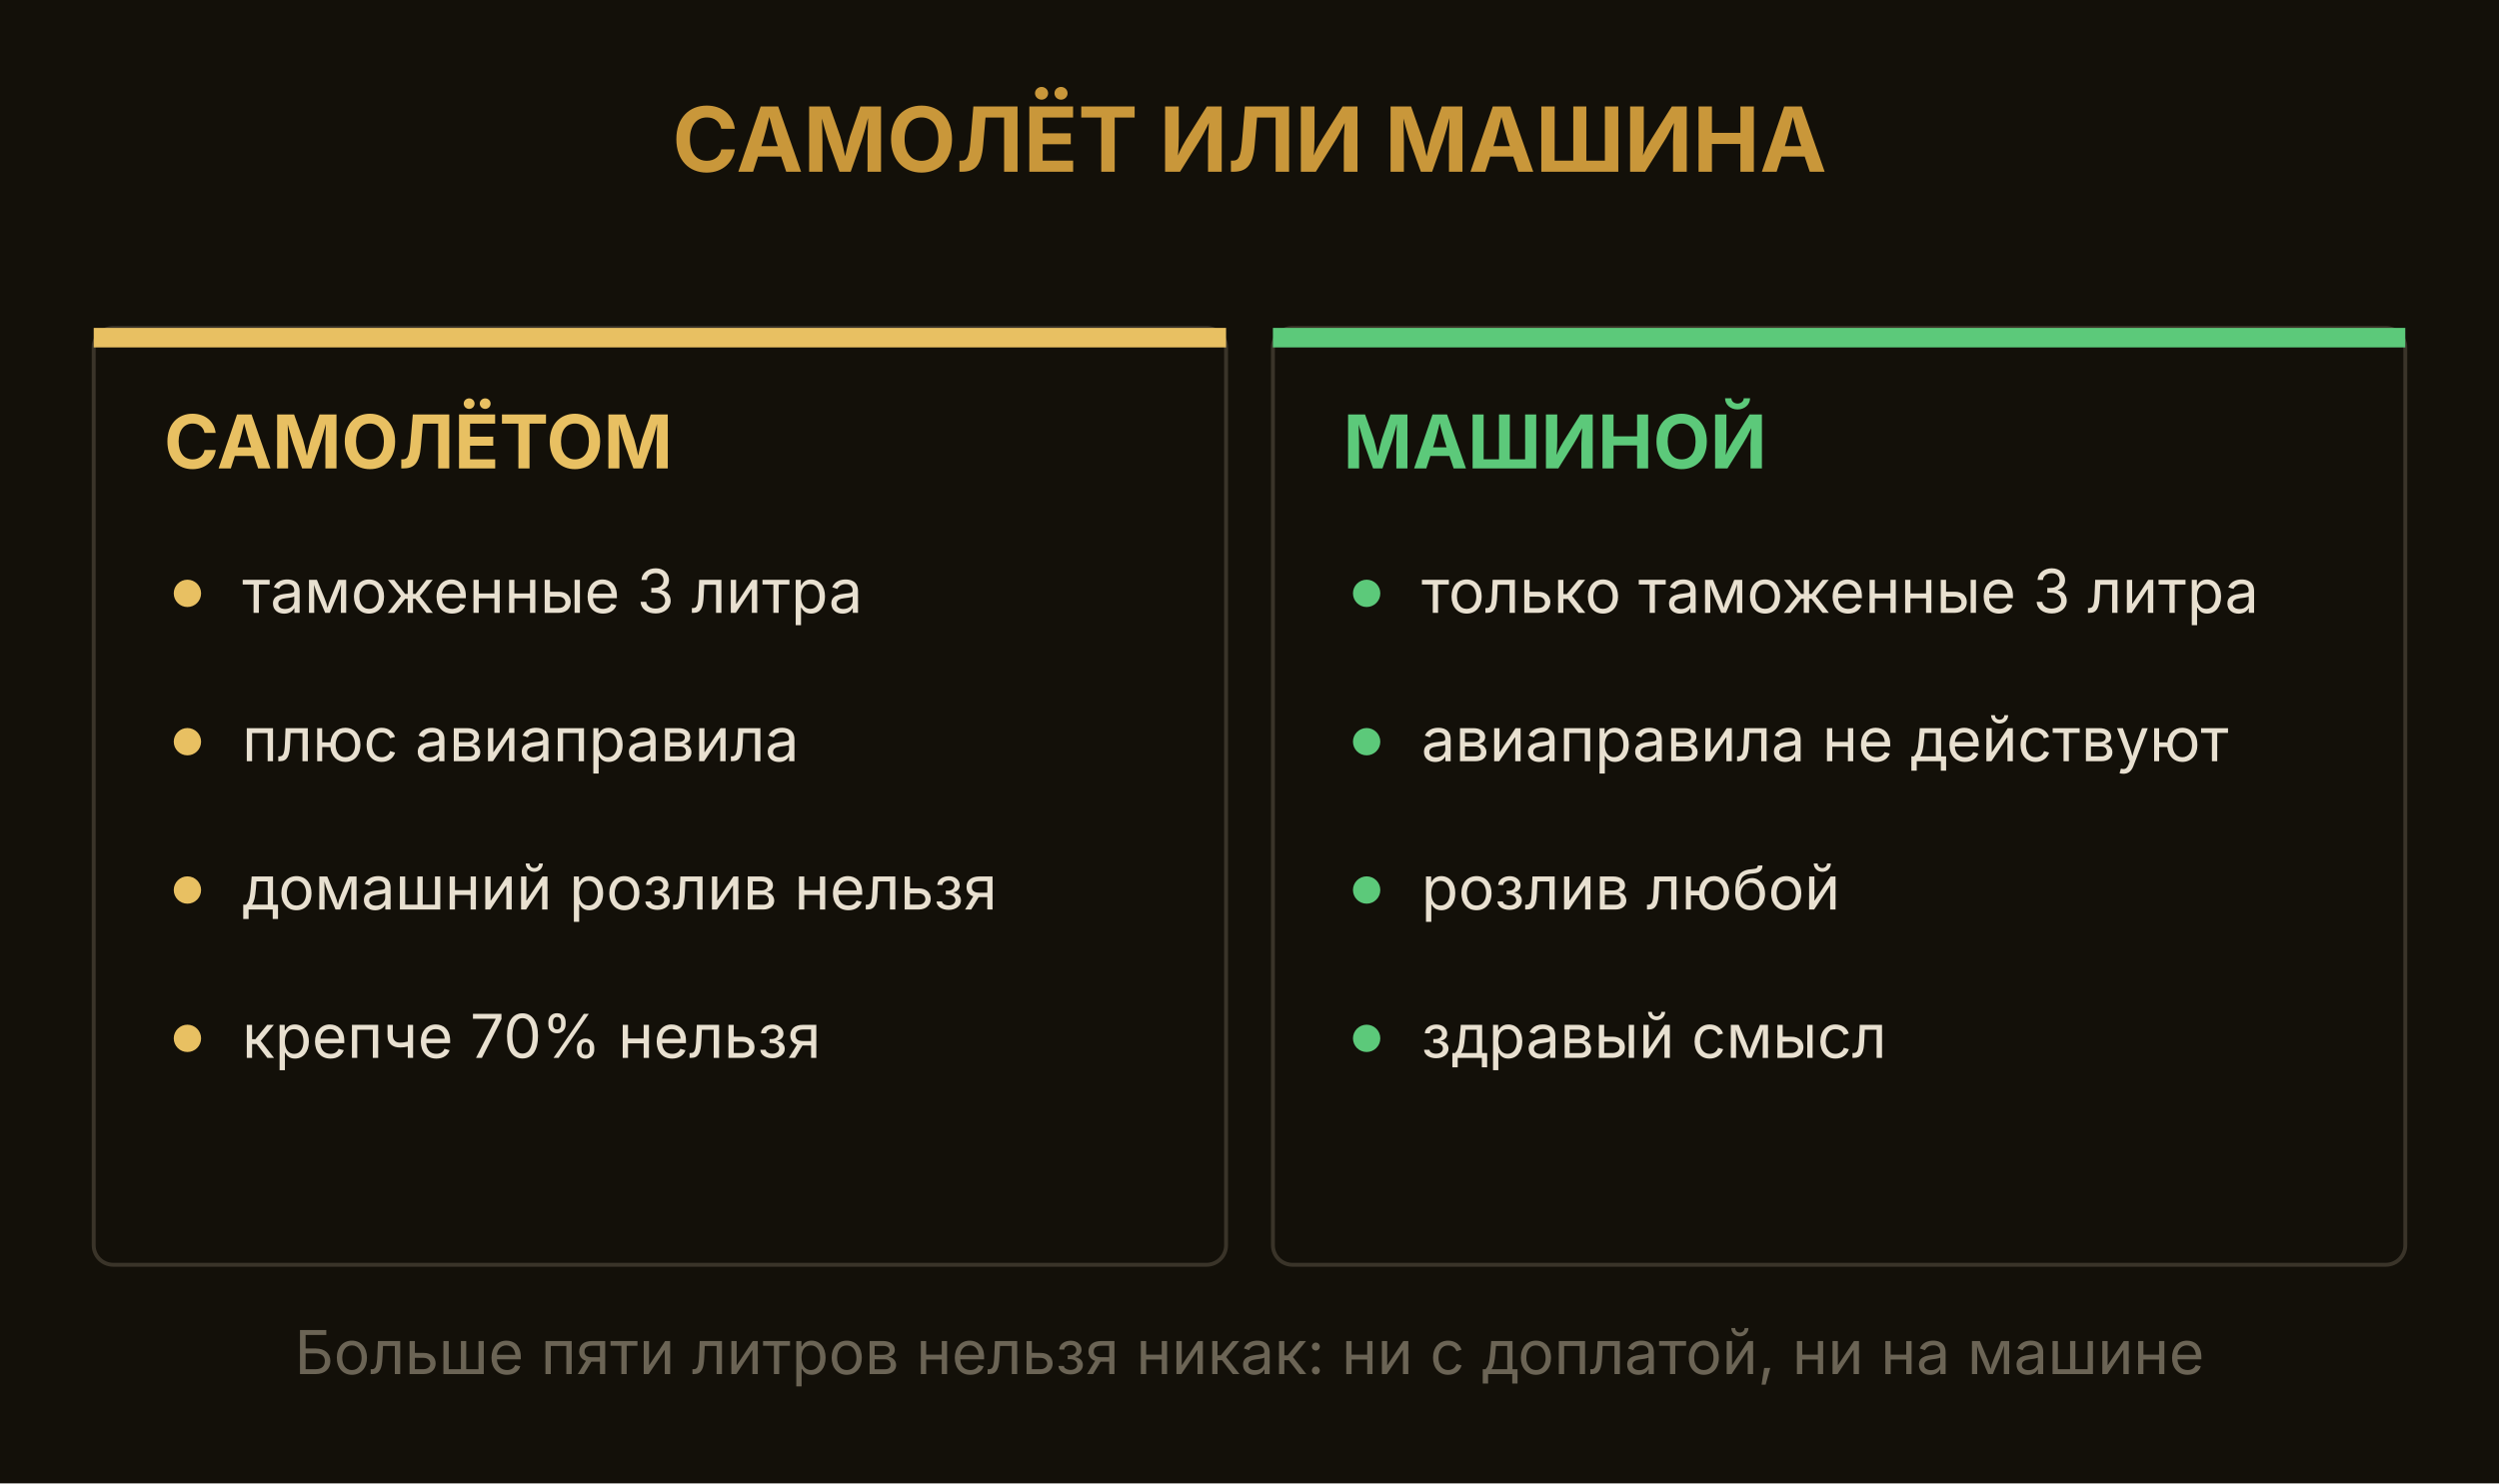
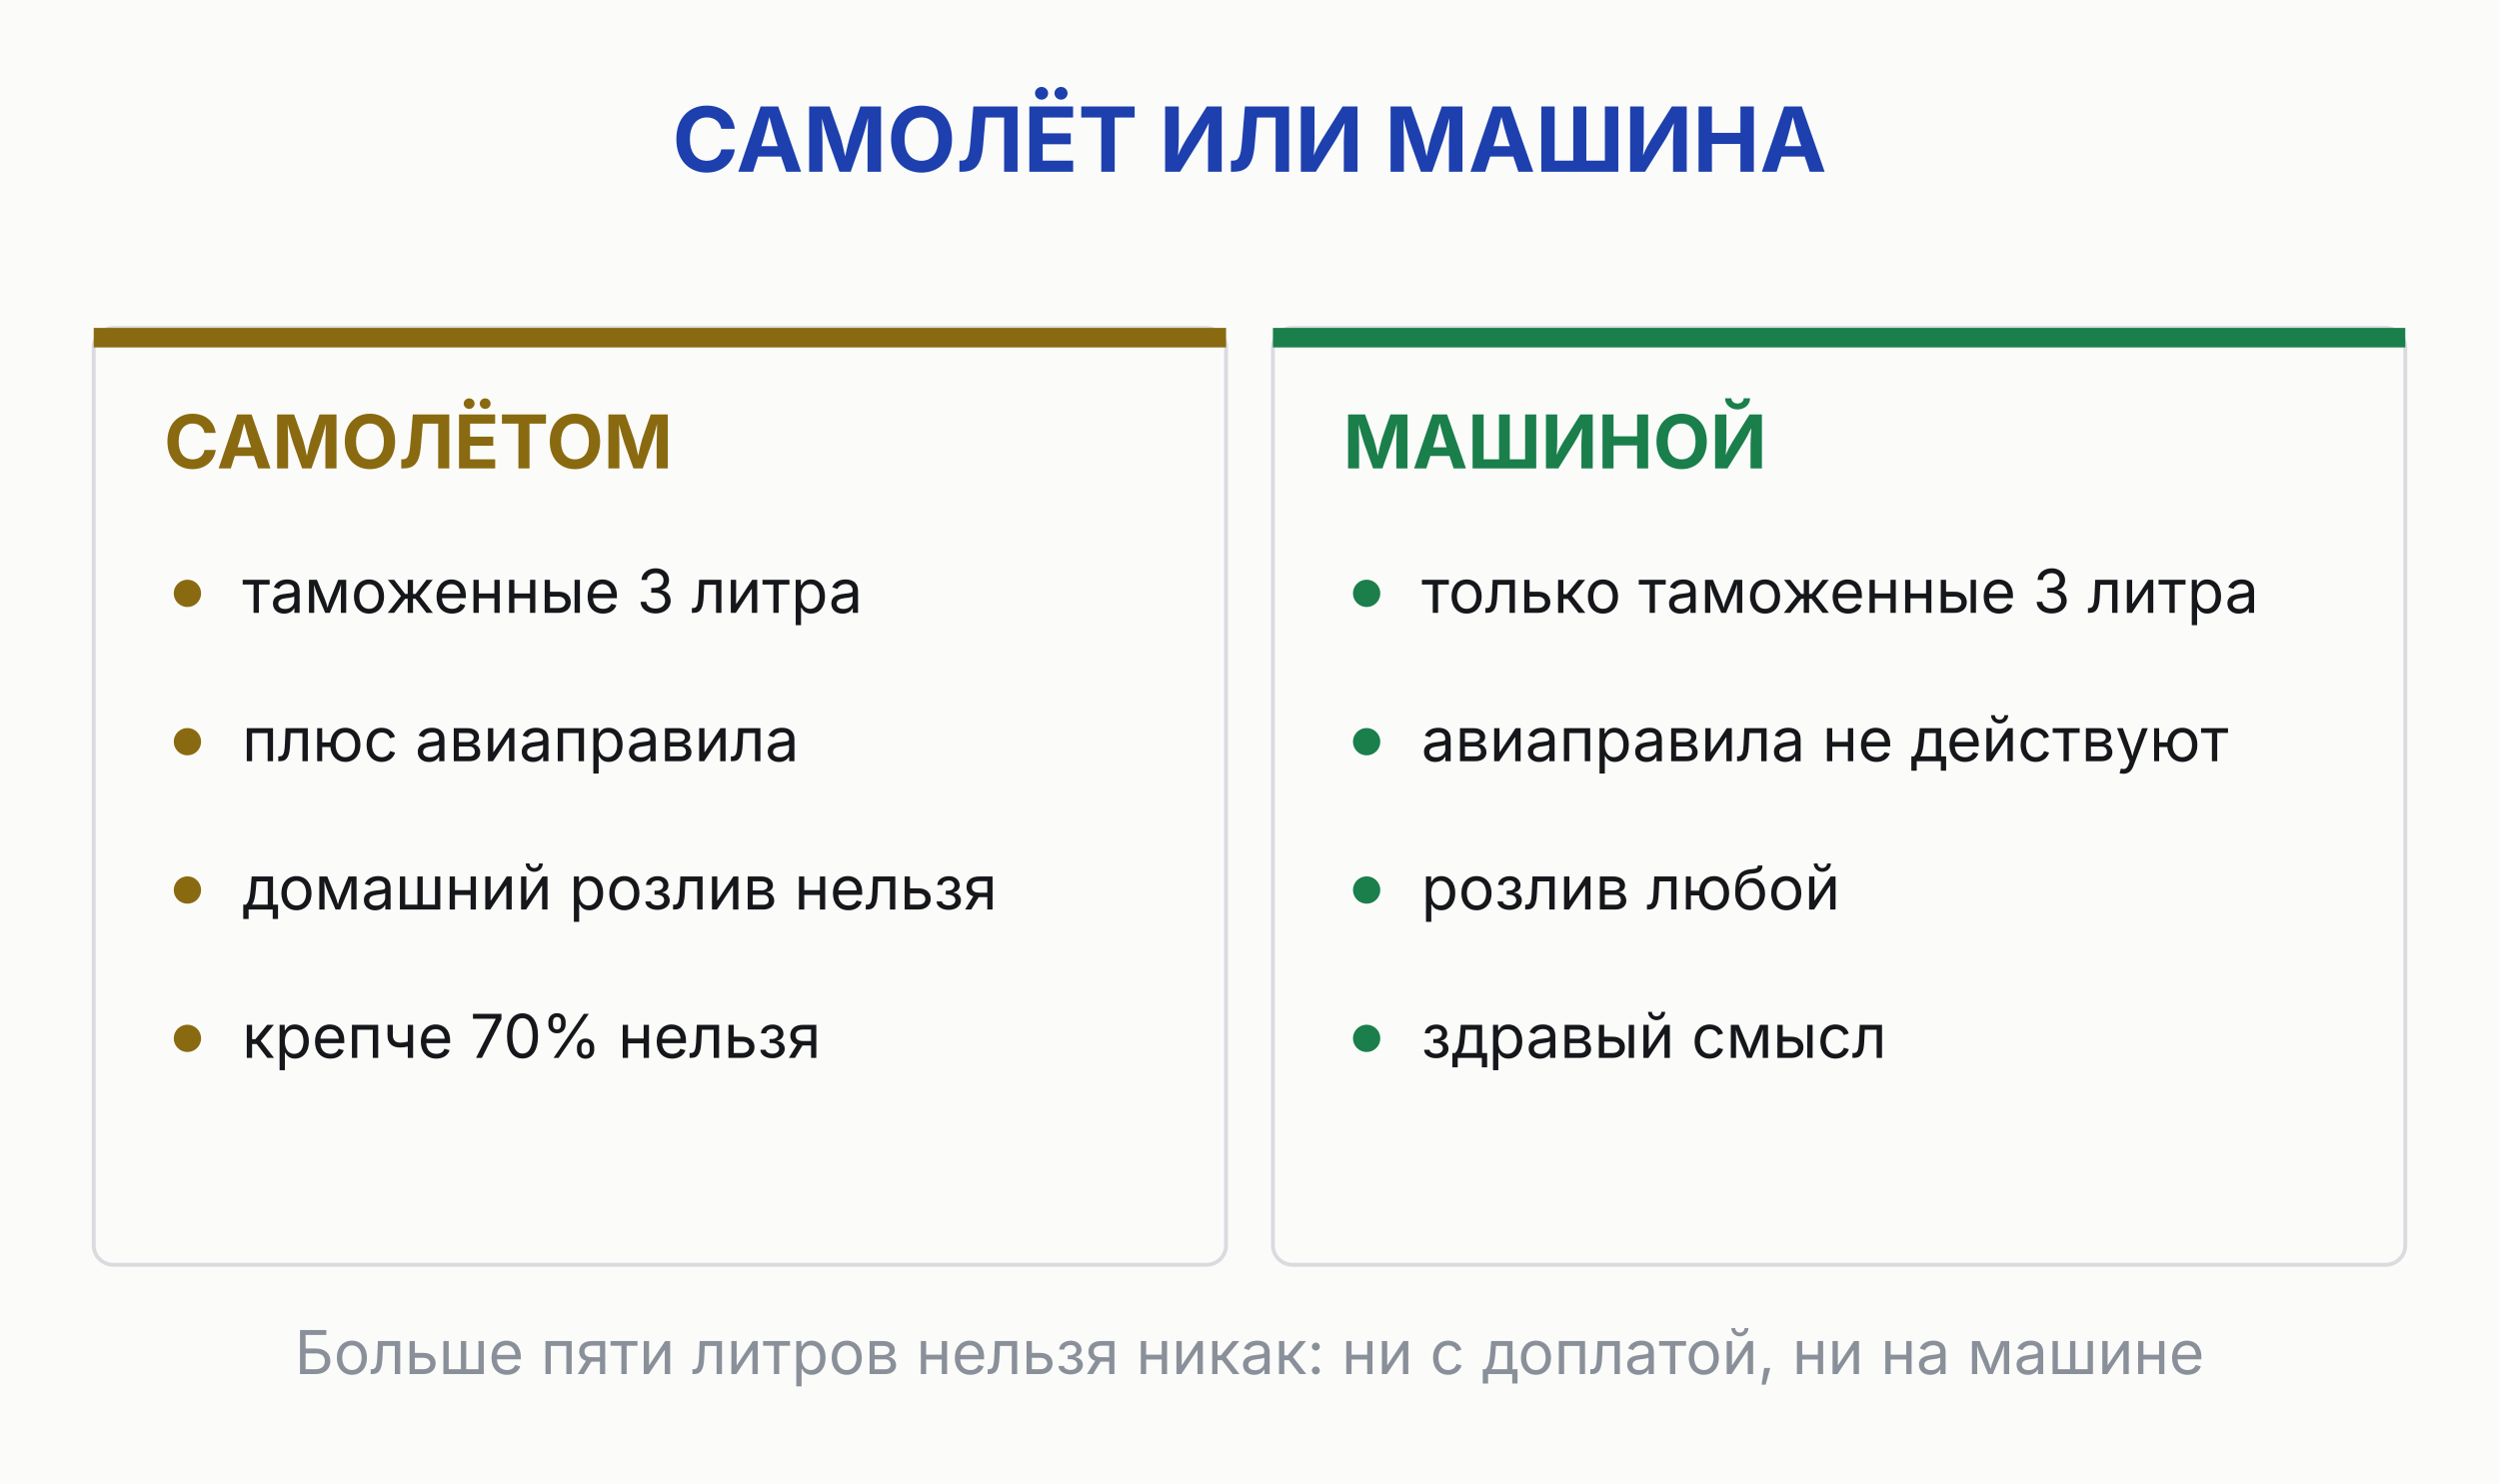
<svg xmlns="http://www.w3.org/2000/svg" viewBox="0 0 640 380" width="640" height="380" font-family="system-ui,-apple-system,sans-serif">
-   <rect width="640" height="380" fill="#131009" />
-   <text x="320" y="44" text-anchor="middle" fill="#c9973a" font-size="23" font-weight="700">САМОЛЁТ ИЛИ МАШИНА</text>
-   <rect x="24" y="84" width="290" height="240" rx="5" fill="none" stroke="#3a3429" />
-   <rect x="24" y="84" width="290" height="5" fill="#e8c062" />
-   <text x="42" y="120" fill="#e8c062" font-size="19" font-weight="700">САМОЛЁТОМ</text>
-   <circle cx="48" cy="152" r="3.5" fill="#e8c062" />
-   <text x="62" y="157" fill="#e8e0d0" font-size="15.5">таможенные 3 литра</text>
-   <circle cx="48" cy="190" r="3.5" fill="#e8c062" />
-   <text x="62" y="195" fill="#e8e0d0" font-size="15.5">плюс авиаправила</text>
-   <circle cx="48" cy="228" r="3.5" fill="#e8c062" />
-   <text x="62" y="233" fill="#e8e0d0" font-size="15.5">домашний розлив нельзя</text>
-   <circle cx="48" cy="266" r="3.5" fill="#e8c062" />
-   <text x="62" y="271" fill="#e8e0d0" font-size="15.5">крепче 70% нельзя</text>
-   <rect x="326" y="84" width="290" height="240" rx="5" fill="none" stroke="#3a3429" />
-   <rect x="326" y="84" width="290" height="5" fill="#5cc97a" />
-   <text x="344" y="120" fill="#5cc97a" font-size="19" font-weight="700">МАШИНОЙ</text>
-   <circle cx="350" cy="152" r="3.5" fill="#5cc97a" />
-   <text x="364" y="157" fill="#e8e0d0" font-size="15.5">только таможенные 3 литра</text>
-   <circle cx="350" cy="190" r="3.5" fill="#5cc97a" />
-   <text x="364" y="195" fill="#e8e0d0" font-size="15.5">авиаправила не действуют</text>
-   <circle cx="350" cy="228" r="3.5" fill="#5cc97a" />
-   <text x="364" y="233" fill="#e8e0d0" font-size="15.5">розлив любой</text>
-   <circle cx="350" cy="266" r="3.5" fill="#5cc97a" />
-   <text x="364" y="271" fill="#e8e0d0" font-size="15.5">здравый смысл</text>
-   <text x="320" y="352" text-anchor="middle" fill="#6b6455" font-size="15.5">Больше пяти литров нельзя никак: ни с доплатой, ни на машине</text>
+   <rect width="640" height="380" fill="#fbfbfa" />
+   <text x="320" y="44" text-anchor="middle" fill="#1d40ae" font-size="23" font-weight="700">САМОЛЁТ ИЛИ МАШИНА</text>
+   <rect x="24" y="84" width="290" height="240" rx="5" fill="none" stroke="#d9dbde" />
+   <rect x="24" y="84" width="290" height="5" fill="#8a6a10" />
+   <text x="42" y="120" fill="#8a6a10" font-size="19" font-weight="700">САМОЛЁТОМ</text>
+   <circle cx="48" cy="152" r="3.5" fill="#8a6a10" />
+   <text x="62" y="157" fill="#15171a" font-size="15.5">таможенные 3 литра</text>
+   <circle cx="48" cy="190" r="3.5" fill="#8a6a10" />
+   <text x="62" y="195" fill="#15171a" font-size="15.5">плюс авиаправила</text>
+   <circle cx="48" cy="228" r="3.5" fill="#8a6a10" />
+   <text x="62" y="233" fill="#15171a" font-size="15.5">домашний розлив нельзя</text>
+   <circle cx="48" cy="266" r="3.5" fill="#8a6a10" />
+   <text x="62" y="271" fill="#15171a" font-size="15.5">крепче 70% нельзя</text>
+   <rect x="326" y="84" width="290" height="240" rx="5" fill="none" stroke="#d9dbde" />
+   <rect x="326" y="84" width="290" height="5" fill="#1a7f4b" />
+   <text x="344" y="120" fill="#1a7f4b" font-size="19" font-weight="700">МАШИНОЙ</text>
+   <circle cx="350" cy="152" r="3.5" fill="#1a7f4b" />
+   <text x="364" y="157" fill="#15171a" font-size="15.5">только таможенные 3 литра</text>
+   <circle cx="350" cy="190" r="3.5" fill="#1a7f4b" />
+   <text x="364" y="195" fill="#15171a" font-size="15.5">авиаправила не действуют</text>
+   <circle cx="350" cy="228" r="3.5" fill="#1a7f4b" />
+   <text x="364" y="233" fill="#15171a" font-size="15.5">розлив любой</text>
+   <circle cx="350" cy="266" r="3.5" fill="#1a7f4b" />
+   <text x="364" y="271" fill="#15171a" font-size="15.5">здравый смысл</text>
+   <text x="320" y="352" text-anchor="middle" fill="#8a9099" font-size="15.5">Больше пяти литров нельзя никак: ни с доплатой, ни на машине</text>
</svg>
